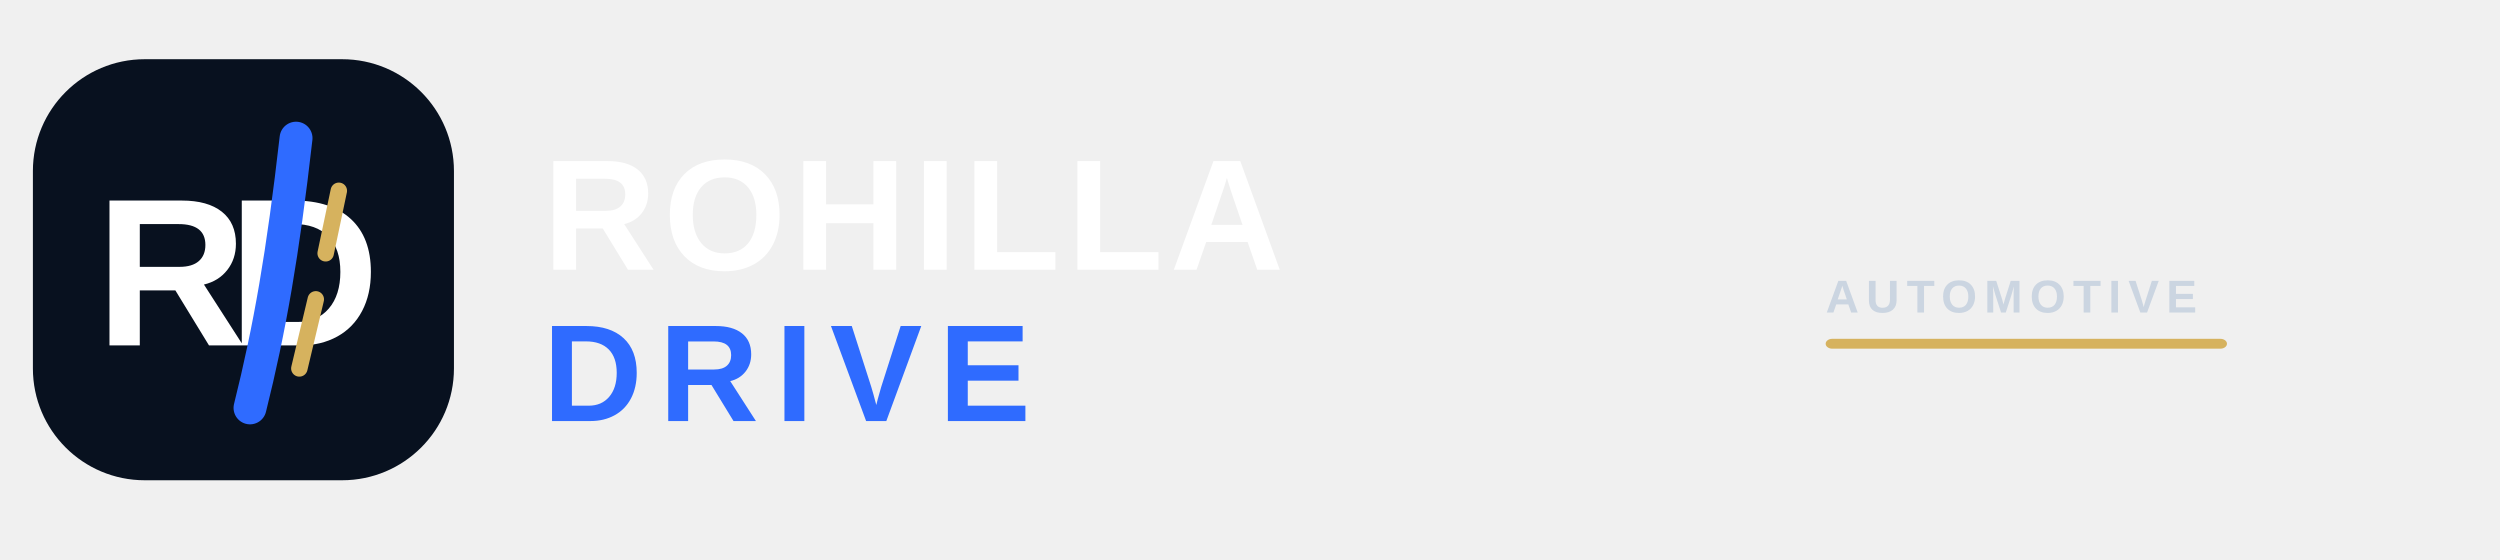
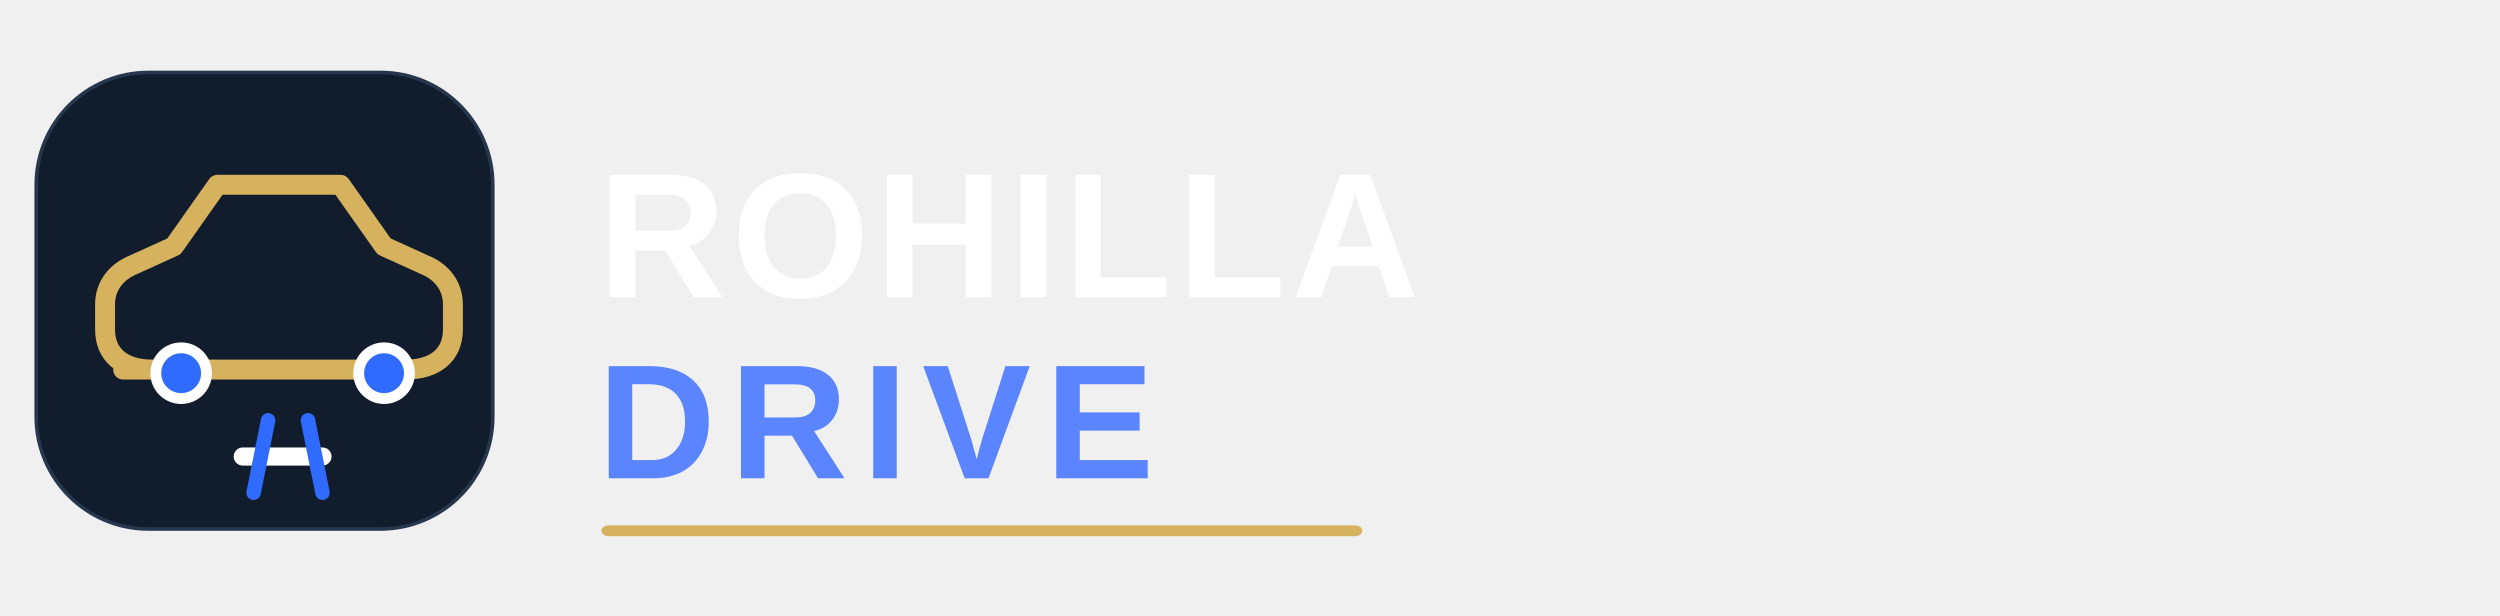
- <svg xmlns="http://www.w3.org/2000/svg" viewBox="0 0 760 170" role="img" aria-labelledby="t d">
-   <rect x="10" y="18" width="128" height="128" rx="34" fill="#08111F" />
-   <text x="29" y="105" font-family="Arial,Helvetica,sans-serif" font-size="64" font-weight="900" letter-spacing="-6" fill="#FFFFFF">RD</text>
-   <path d="M76 124 C82 100 86 77 90 42" fill="none" stroke="#2F6BFF" stroke-width="10" stroke-linecap="round" />
-   <path d="M91 112 L96 91 M99 77 L103 58" stroke="#D6B25E" stroke-width="5" stroke-linecap="round" />
-   <text x="165" y="82" font-family="Arial,Helvetica,sans-serif" font-size="48" font-weight="900" letter-spacing="2" fill="#FFFFFF">ROHILLA</text>
-   <text x="165" y="128" font-family="Arial,Helvetica,sans-serif" font-size="42" font-weight="800" letter-spacing="5" fill="#2F6BFF">DRIVE</text>
-   <rect x="555" y="103" width="122" height="3" rx="2" fill="#D6B25E" />
-   <text x="555" y="95" font-family="Arial,Helvetica,sans-serif" font-size="14" font-weight="700" letter-spacing="2.2" fill="#CBD5E1">AUTOMOTIVE</text>
+ <svg xmlns="http://www.w3.org/2000/svg" viewBox="0 0 690 170" role="img" aria-labelledby="t d">
+   <rect x="10" y="20" width="126" height="126" rx="31" fill="#111C2C" stroke="#26364D" />
+   <path d="M34 102h78c8 0 13-4 13-11v-7c0-5-3-9-8-11l-11-5-12-17H60L48 68l-11 5c-5 2-8 6-8 11v7c0 7 5 11 13 11Z" fill="none" stroke="#D6B25E" stroke-width="5.5" stroke-linecap="round" stroke-linejoin="round" />
+   <circle cx="50" cy="103" r="7" fill="#2F6BFF" stroke="#FFFFFF" stroke-width="3" />
+   <circle cx="106" cy="103" r="7" fill="#2F6BFF" stroke="#FFFFFF" stroke-width="3" />
+   <path d="M67 126h22" stroke="#FFFFFF" stroke-width="5" stroke-linecap="round" />
+   <path d="M74 116l-4 20M85 116l4 20" stroke="#2F6BFF" stroke-width="4" stroke-linecap="round" />
+   <text x="165" y="82" font-family="Arial,Helvetica,sans-serif" font-size="49" font-weight="900" letter-spacing="1.5" fill="#FFFFFF">ROHILLA</text>
+   <text x="165" y="132" font-family="Arial,Helvetica,sans-serif" font-size="45" font-weight="900" letter-spacing="4" fill="#5B84FF">DRIVE</text>
+   <rect x="166" y="145" width="210" height="3" rx="2" fill="#D6B25E" />
</svg>
